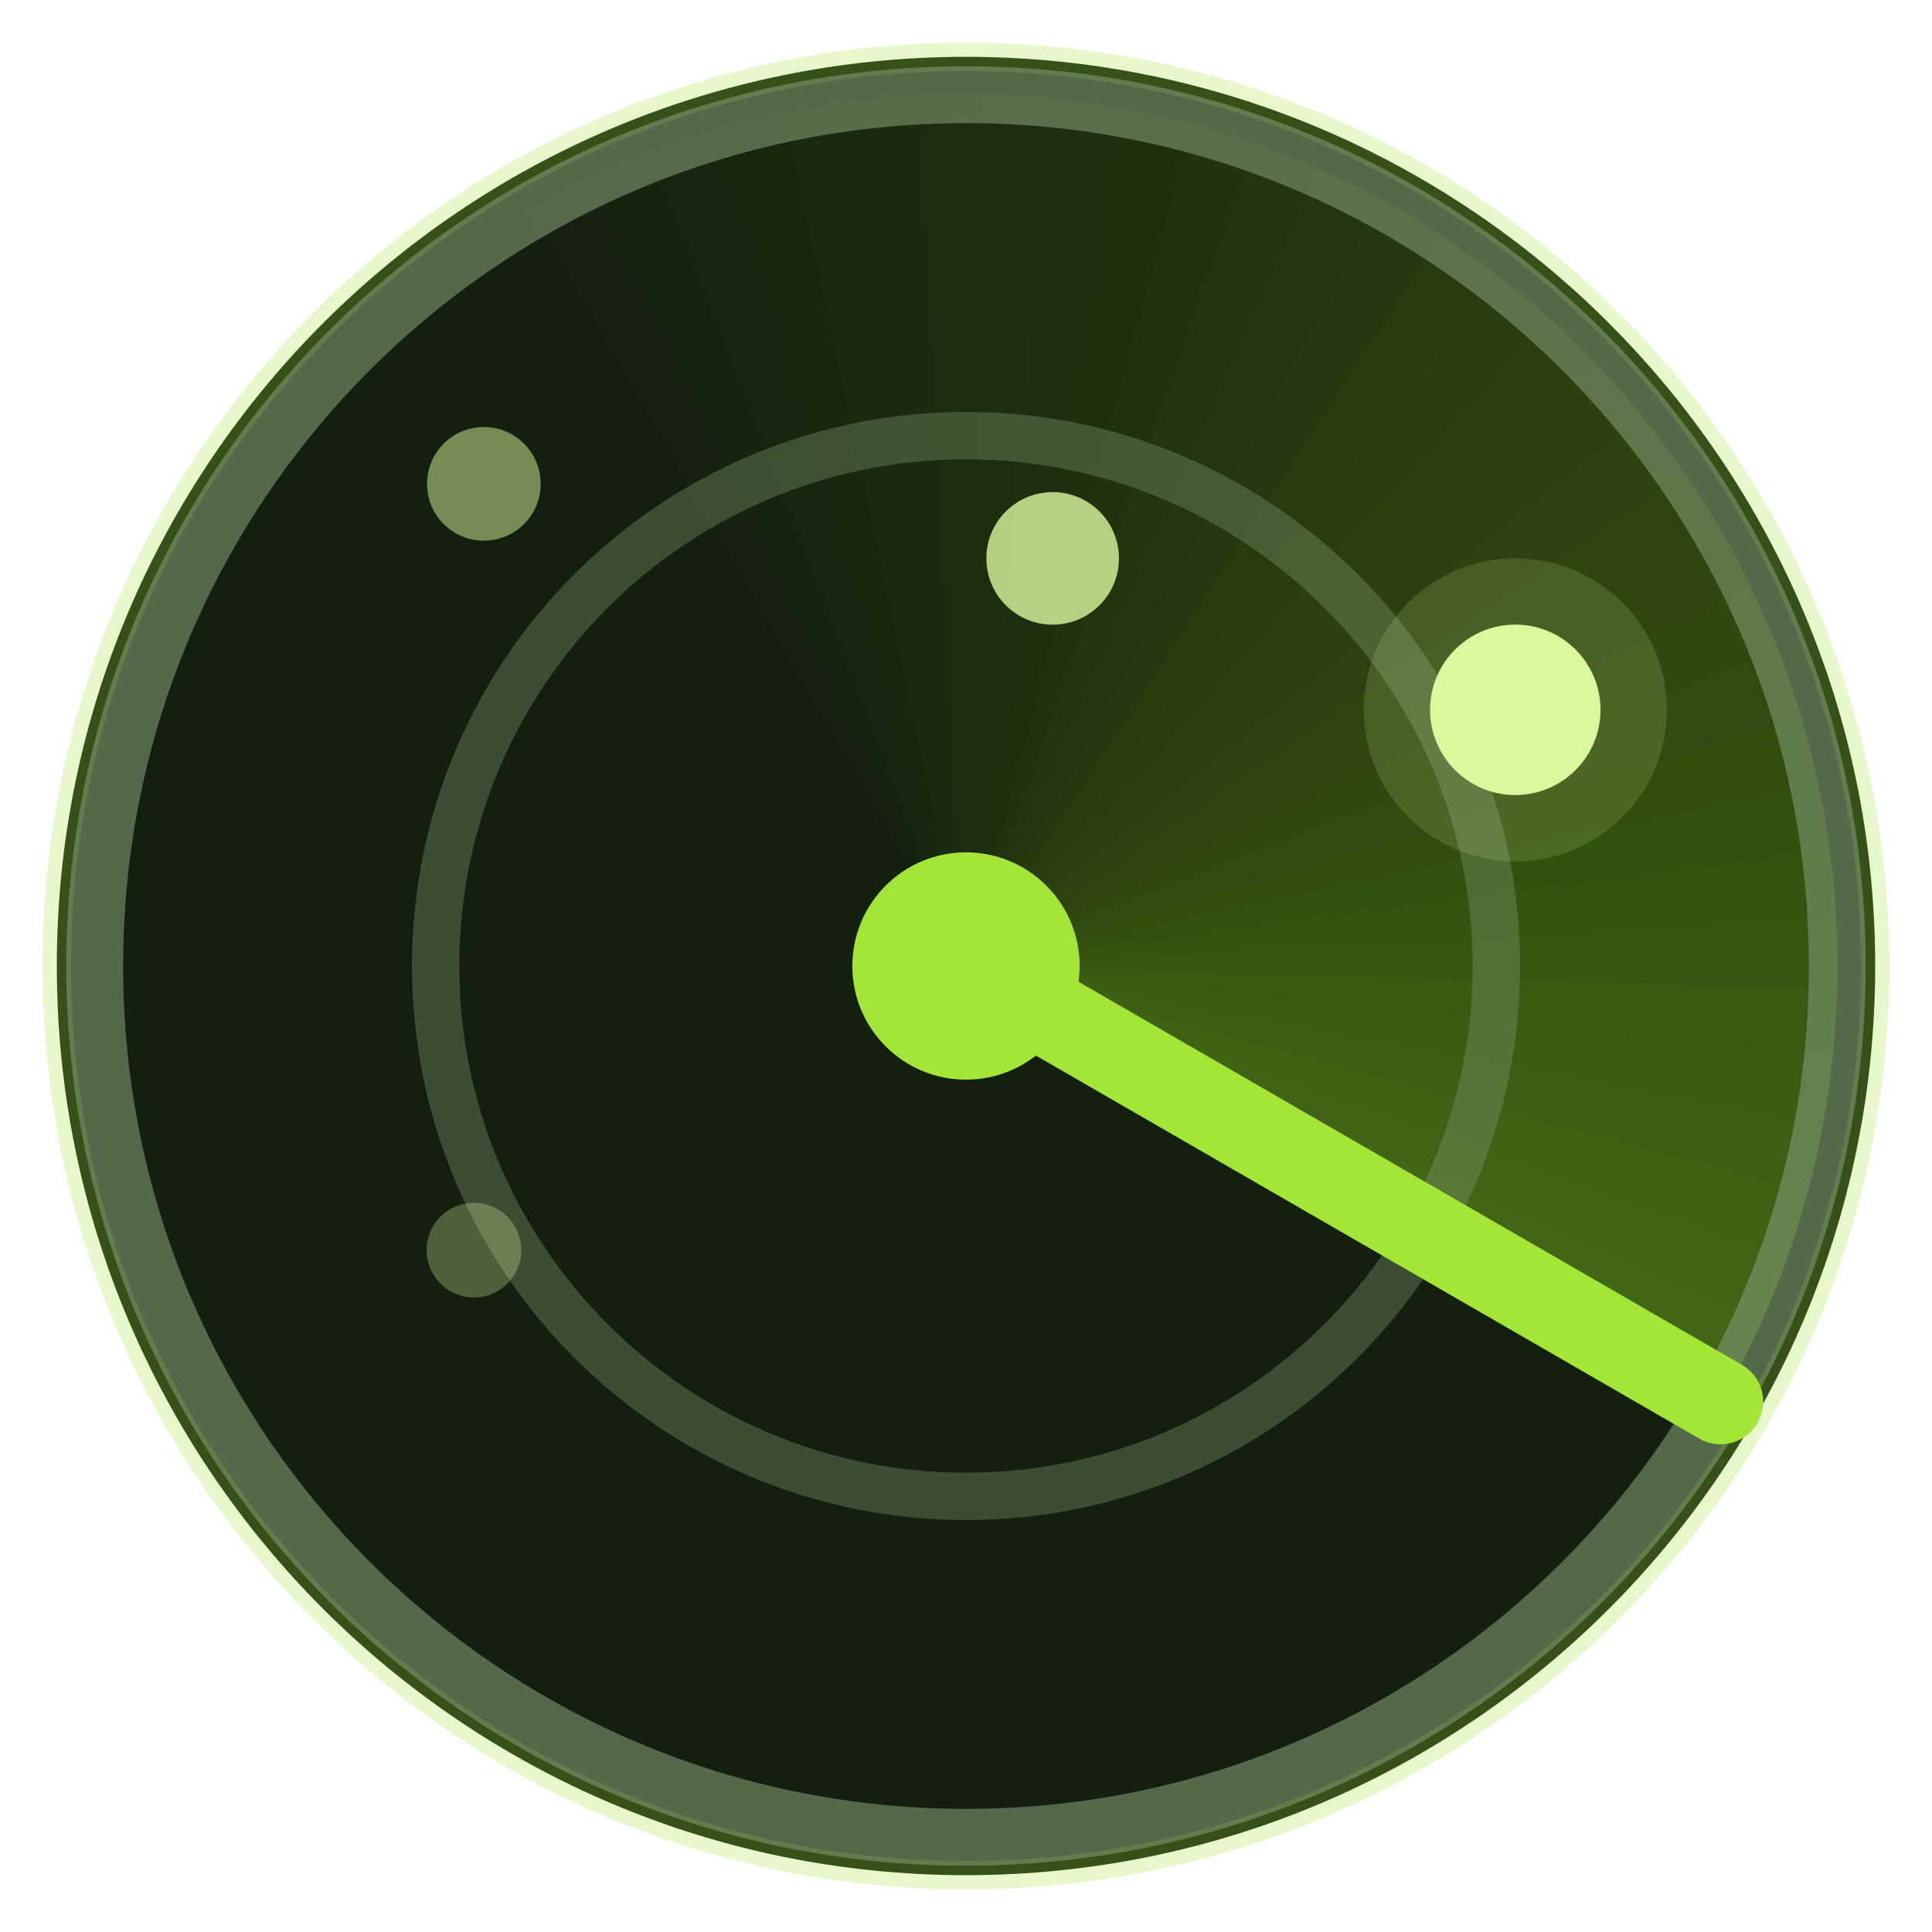
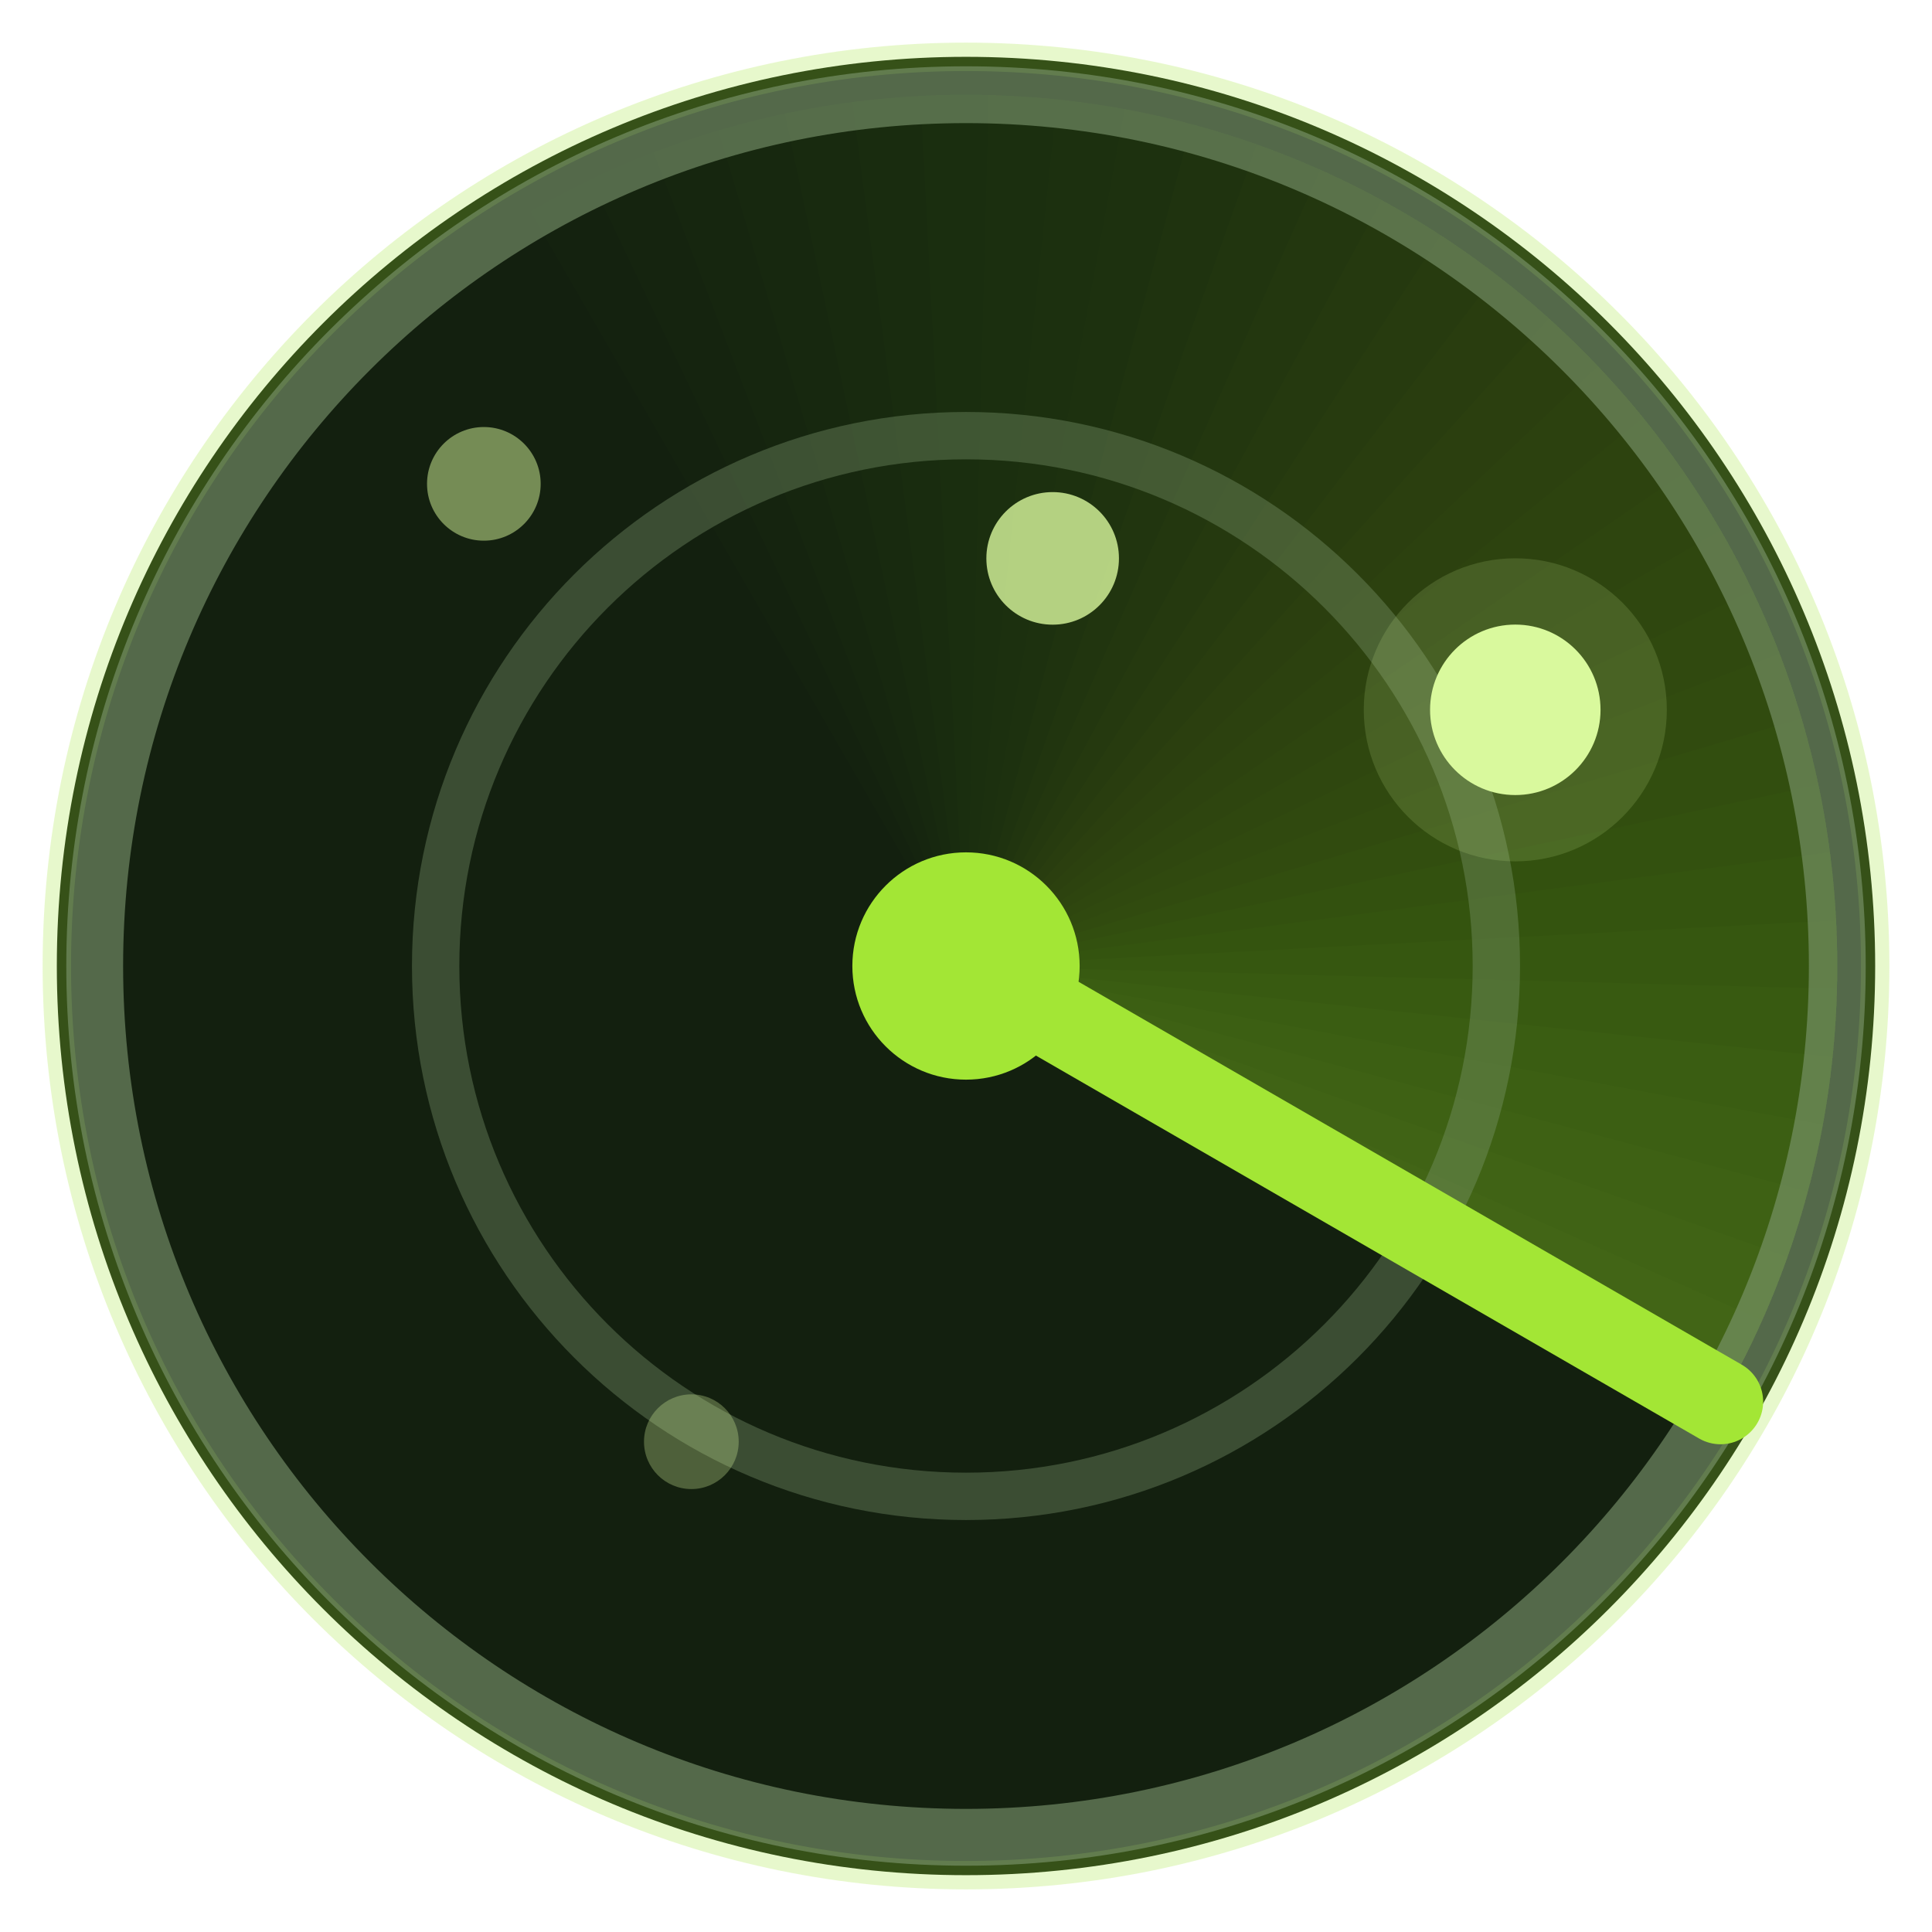
<svg xmlns="http://www.w3.org/2000/svg" width="256" height="256" viewBox="26 26 204 204">
  <defs>
    <clipPath id="disc">
      <circle cx="128" cy="128" r="92" />
    </clipPath>
  </defs>
  <circle id="face" cx="128" cy="128" r="96" fill="#13200f" stroke="#a3e635" stroke-opacity="0.25" stroke-width="3" />
  <g id="sweep" clip-path="url(#disc)">
    <path d="M128 128 L81.00 46.59 A94 94 0 0 1 209.41 175.00 Z" fill="#a3e635" fill-opacity="0.009" />
    <path d="M128 128 L87.53 43.16 A94 94 0 0 1 209.41 175.00 Z" fill="#a3e635" fill-opacity="0.009" />
    <path d="M128 128 L94.31 40.24 A94 94 0 0 1 209.41 175.00 Z" fill="#a3e635" fill-opacity="0.01" />
    <path d="M128 128 L101.30 37.87 A94 94 0 0 1 209.41 175.00 Z" fill="#a3e635" fill-opacity="0.01" />
    <path d="M128 128 L108.46 36.05 A94 94 0 0 1 209.41 175.00 Z" fill="#a3e635" fill-opacity="0.011" />
    <path d="M128 128 L115.73 34.80 A94 94 0 0 1 209.41 175.00 Z" fill="#a3e635" fill-opacity="0.011" />
    <path d="M128 128 L123.08 34.13 A94 94 0 0 1 209.41 175.00 Z" fill="#a3e635" fill-opacity="0.011" />
    <path d="M128 128 L130.46 34.03 A94 94 0 0 1 209.41 175.00 Z" fill="#a3e635" fill-opacity="0.012" />
    <path d="M128 128 L137.83 34.51 A94 94 0 0 1 209.41 175.00 Z" fill="#a3e635" fill-opacity="0.012" />
    <path d="M128 128 L145.13 35.57 A94 94 0 0 1 209.41 175.00 Z" fill="#a3e635" fill-opacity="0.012" />
    <path d="M128 128 L152.33 37.20 A94 94 0 0 1 209.41 175.00 Z" fill="#a3e635" fill-opacity="0.013" />
    <path d="M128 128 L159.38 39.39 A94 94 0 0 1 209.41 175.00 Z" fill="#a3e635" fill-opacity="0.013" />
    <path d="M128 128 L166.23 42.13 A94 94 0 0 1 209.41 175.00 Z" fill="#a3e635" fill-opacity="0.013" />
    <path d="M128 128 L172.85 45.39 A94 94 0 0 1 209.41 175.00 Z" fill="#a3e635" fill-opacity="0.014" />
    <path d="M128 128 L179.20 49.16 A94 94 0 0 1 209.41 175.00 Z" fill="#a3e635" fill-opacity="0.014" />
    <path d="M128 128 L185.22 53.42 A94 94 0 0 1 209.41 175.00 Z" fill="#a3e635" fill-opacity="0.015" />
    <path d="M128 128 L190.90 58.14 A94 94 0 0 1 209.41 175.00 Z" fill="#a3e635" fill-opacity="0.015" />
    <path d="M128 128 L196.19 63.29 A94 94 0 0 1 209.41 175.00 Z" fill="#a3e635" fill-opacity="0.015" />
    <path d="M128 128 L201.05 68.84 A94 94 0 0 1 209.41 175.00 Z" fill="#a3e635" fill-opacity="0.016" />
    <path d="M128 128 L205.47 74.76 A94 94 0 0 1 209.41 175.00 Z" fill="#a3e635" fill-opacity="0.016" />
    <path d="M128 128 L209.41 81.00 A94 94 0 0 1 209.41 175.00 Z" fill="#a3e635" fill-opacity="0.016" />
    <path d="M128 128 L212.84 87.53 A94 94 0 0 1 209.41 175.00 Z" fill="#a3e635" fill-opacity="0.017" />
    <path d="M128 128 L215.76 94.31 A94 94 0 0 1 209.41 175.00 Z" fill="#a3e635" fill-opacity="0.017" />
    <path d="M128 128 L218.13 101.30 A94 94 0 0 1 209.41 175.00 Z" fill="#a3e635" fill-opacity="0.018" />
    <path d="M128 128 L219.95 108.46 A94 94 0 0 1 209.41 175.00 Z" fill="#a3e635" fill-opacity="0.018" />
    <path d="M128 128 L221.20 115.73 A94 94 0 0 1 209.41 175.00 Z" fill="#a3e635" fill-opacity="0.018" />
    <path d="M128 128 L221.87 123.08 A94 94 0 0 1 209.41 175.00 Z" fill="#a3e635" fill-opacity="0.019" />
    <path d="M128 128 L221.97 130.46 A94 94 0 0 1 209.41 175.00 Z" fill="#a3e635" fill-opacity="0.019" />
    <path d="M128 128 L221.49 137.83 A94 94 0 0 1 209.41 175.00 Z" fill="#a3e635" fill-opacity="0.019" />
    <path d="M128 128 L220.43 145.13 A94 94 0 0 1 209.41 175.00 Z" fill="#a3e635" fill-opacity="0.02" />
    <path d="M128 128 L218.80 152.33 A94 94 0 0 1 209.41 175.00 Z" fill="#a3e635" fill-opacity="0.02" />
    <path d="M128 128 L216.61 159.38 A94 94 0 0 1 209.41 175.00 Z" fill="#a3e635" fill-opacity="0.021" />
    <path d="M128 128 L213.87 166.23 A94 94 0 0 1 209.41 175.00 Z" fill="#a3e635" fill-opacity="0.021" />
  </g>
  <circle id="ring-outer" cx="128" cy="128" r="92" fill="none" stroke="#7f9a72" stroke-opacity="0.6" stroke-width="6" />
  <circle id="ring-inner" cx="128" cy="128" r="56" fill="none" stroke="#7f9a72" stroke-opacity="0.37" stroke-width="5" />
  <path id="beam" d="M128 128 L207.67 174.00" stroke="#a3e635" stroke-width="9" stroke-linecap="round" />
  <circle id="blip-halo" cx="186.00" cy="100.95" r="16" fill="#d9f99d" fill-opacity="0.15" />
  <circle id="blip" cx="186.00" cy="100.95" r="9" fill="#d9f99d" />
  <circle id="blip-second" cx="137.15" cy="84.96" r="7" fill="#d9f99d" fill-opacity="0.8" />
  <circle id="blip-faint" cx="77.09" cy="77.09" r="6" fill="#d9f99d" fill-opacity="0.5" />
-   <circle id="blip-old" cx="76.04" cy="158.00" r="5" fill="#d9f99d" fill-opacity="0.3" />
+   <circle id="blip-old" cx="99.00" cy="178.23" r="5" fill="#d9f99d" fill-opacity="0.3" />
  <circle id="centre" cx="128" cy="128" r="12" fill="#a3e635" />
</svg>
